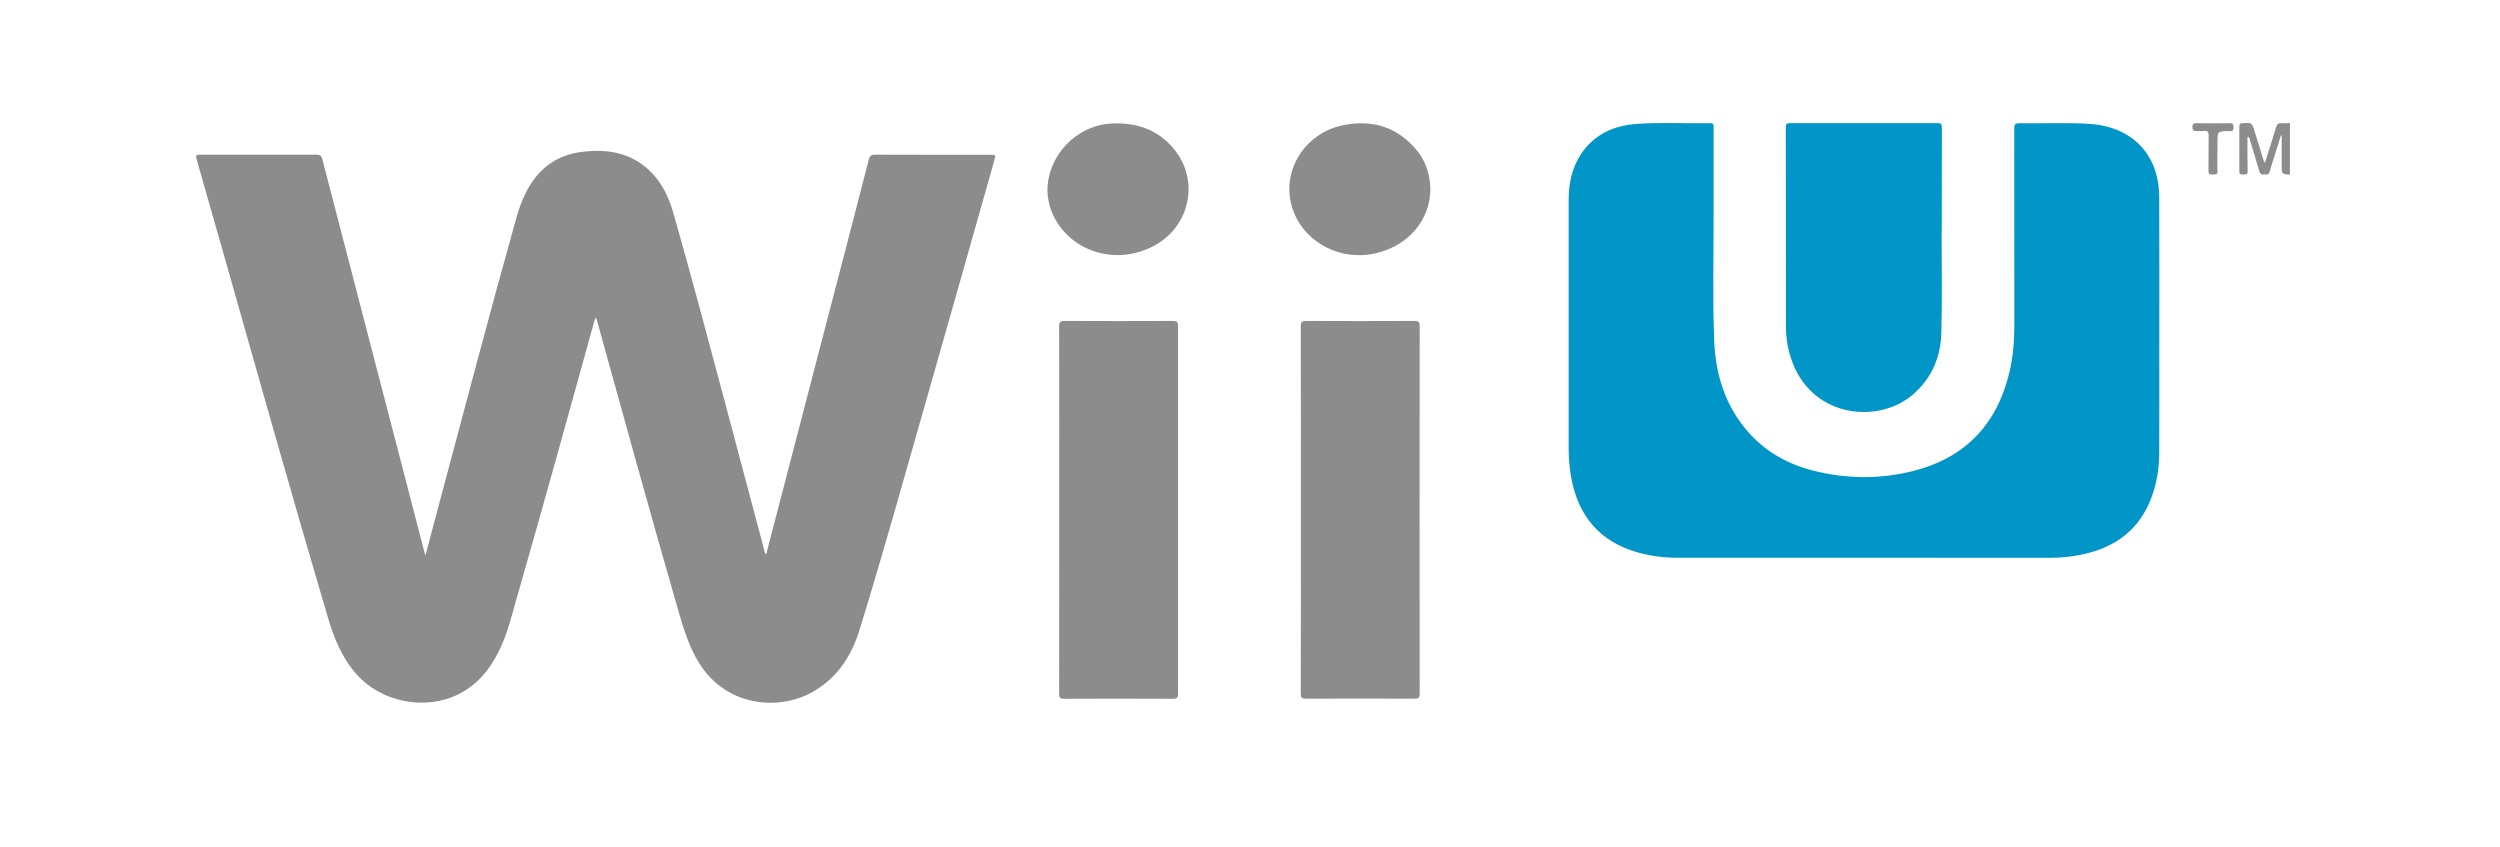
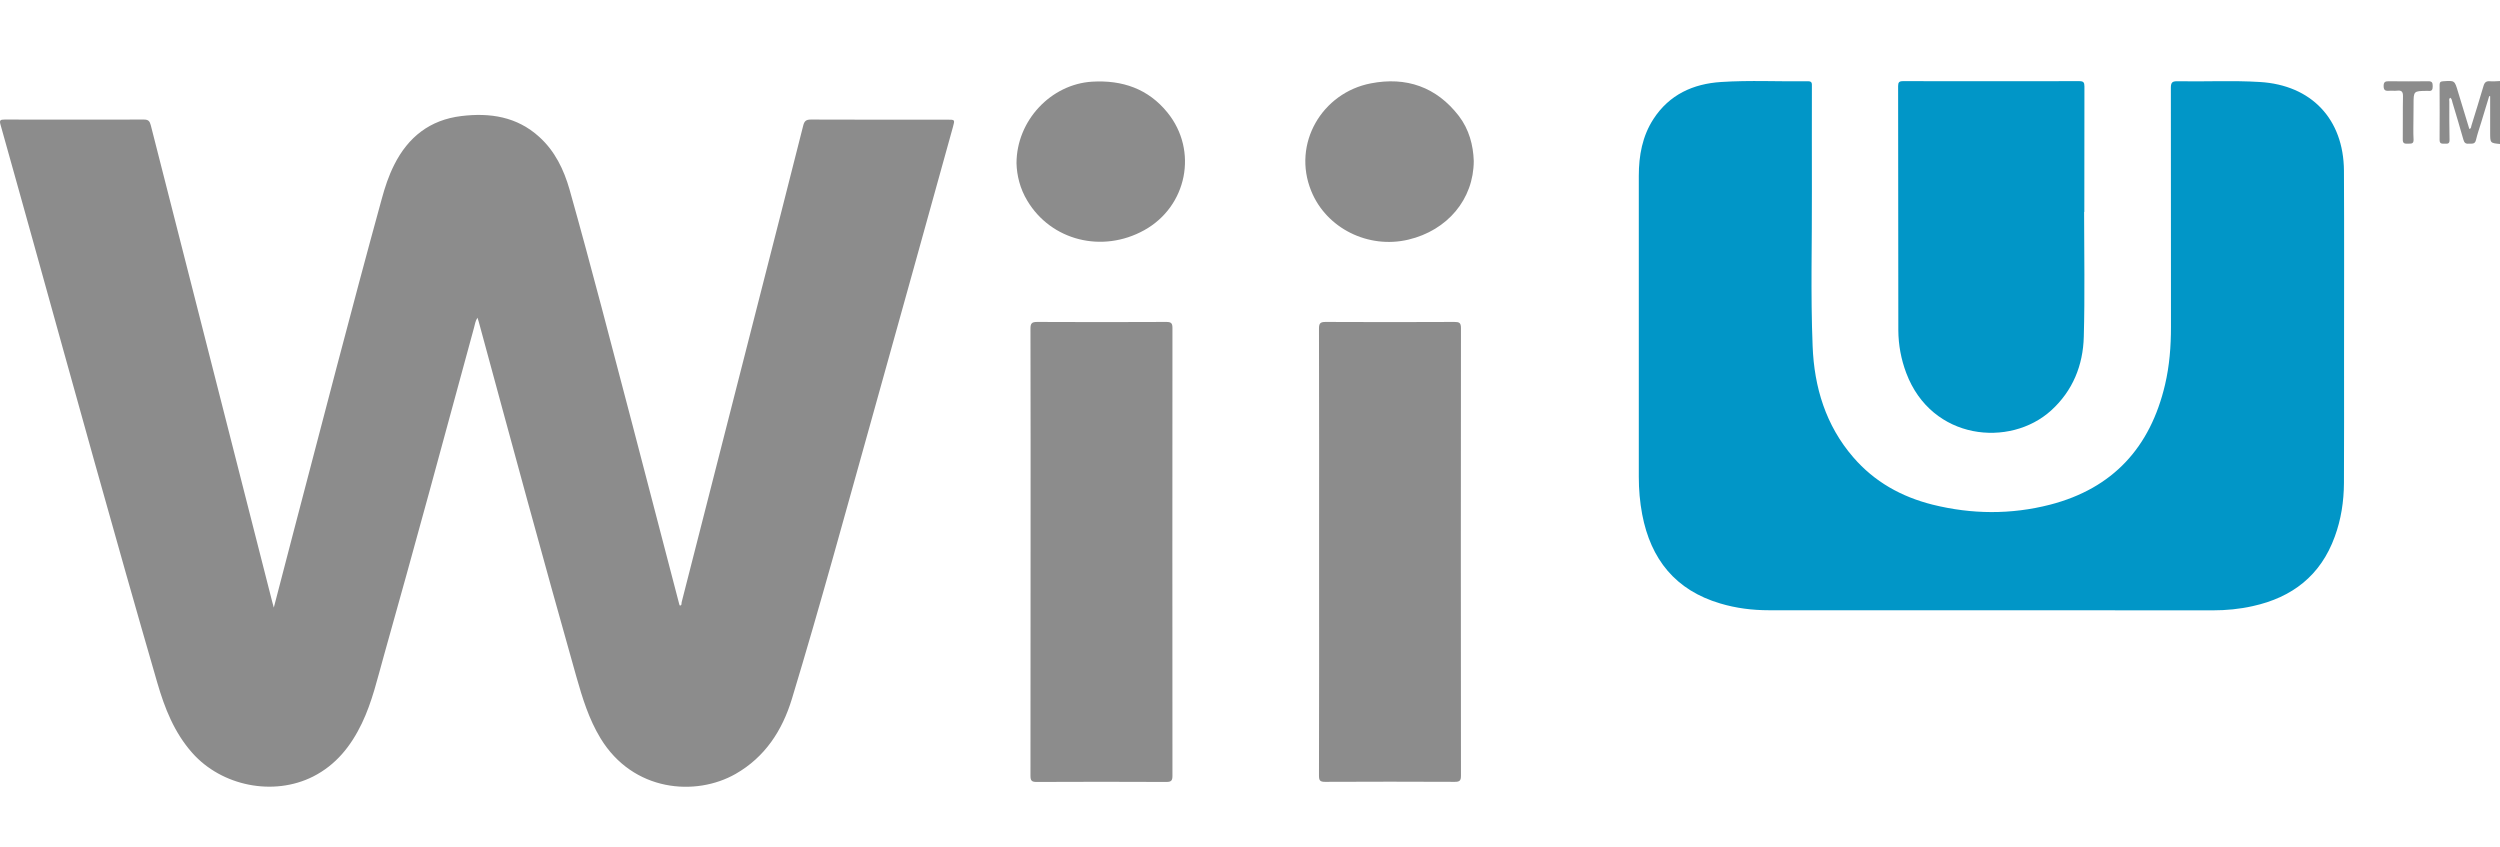
<svg xmlns="http://www.w3.org/2000/svg" version="1.1" id="Layer_1" x="0px" y="0px" width="2363px" height="800px" viewBox="0 0 2363 800" style="enable-background:new 0 0 2363 800;" xml:space="preserve">
-   <defs id="defs25" />
-   <g id="g20" transform="matrix(0.8375344,0,0,0.8214123,185.3348,53.38161)">
-     <path style="fill:#8c8c8c" d="m 2363,136.1 c -9.3,-0.9 -9.3,-0.9 -9.3,-10.7 0,-11.5 0,-23 0,-34.4 -0.3,-0.1 -0.6,-0.1 -0.9,-0.2 -2.5,8.3 -5.1,16.7 -7.6,25 -1.7,5.5 -3.6,10.9 -4.9,16.5 -1,4.4 -4.1,3.3 -6.9,3.5 -2.9,0.3 -4.2,-0.9 -5,-3.8 -3.3,-11.7 -6.8,-23.4 -10.3,-35 -0.5,-1.6 -0.5,-3.4 -2,-4.6 -1.7,0.9 -1,2.5 -1,3.7 0,12 -0.1,24 0.2,36 0.1,3.3 -1.2,3.9 -4,3.7 -2.4,-0.2 -5.4,0.9 -5.4,-3.5 0.1,-17.4 0.1,-34.8 0,-52.2 0,-2.5 1.1,-3.2 3.5,-3.3 10.8,-0.7 10.7,-0.8 13.8,9.6 3.5,11.8 7.2,23.6 10.8,35.5 1.9,-0.4 1.6,-2 2,-3.2 3.8,-12.5 7.8,-24.9 11.4,-37.4 1,-3.5 2.6,-4.8 6.2,-4.5 3.1,0.3 6.2,-0.1 9.4,-0.2 0,19.7 0,39.6 0,59.5 z" id="path2" />
-     <path style="fill:#8c8c8c" d="m 258.8,574.3 c 6.3,-24.2 12.2,-47 18.2,-69.9 27.7,-105.5 54.9,-211.1 83.8,-316.3 3,-11.1 6.6,-22 11.8,-32.3 13.2,-26.3 33.8,-42.5 63.4,-46.1 27.1,-3.3 52.6,0.5 73.7,19.7 14.8,13.4 23.2,30.8 28.6,49.6 20.9,74.2 40.1,148.8 59.7,223.3 14.8,56.4 29.4,112.8 44.1,169.1 0.1,0.3 0.3,0.6 0.5,1 2.1,-0.2 1.4,-2.1 1.7,-3.2 24,-93.9 47.9,-187.7 71.9,-281.6 14.4,-56.3 28.8,-112.6 43,-168.9 1.1,-4.3 2.7,-5.7 7.3,-5.7 43,0.2 86,0.1 129.1,0.1 7.1,0 7,0 5.1,7 -25.1,90.3 -50.1,180.7 -75.4,271 -25.2,89.9 -49.7,180.1 -76.8,269.5 -9.1,29.9 -25.4,55 -53.2,70.9 -37.7,21.5 -96.9,17 -127.7,-33.7 -11,-18.1 -17.1,-38 -22.8,-58.1 -31.6,-111.6 -61.9,-223.6 -92.3,-335.6 -0.3,-1.2 -0.7,-2.3 -1.2,-3.8 -2.1,3.2 -2.4,6.5 -3.3,9.6 -28.1,103.4 -56.1,206.8 -85.2,310 -6.1,21.6 -11,43.5 -20.8,63.9 -10.3,21.4 -24.4,39.2 -46.1,50.2 -37.5,18.9 -86.4,9 -114.2,-22.4 -17,-19.2 -26,-42.1 -33,-66.2 C 108.4,506.4 69.9,366.9 31.1,227.4 20.9,191 10.8,154.4 0.5,117.9 -0.7,113.7 0.2,113 4.3,113 c 43.9,0.1 87.8,0.1 131.7,0 4.2,0 5.5,1.5 6.5,5.3 31.2,122.7 62.5,245.4 93.8,368.1 7,27.5 14,54.9 21,82.4 0.3,1.4 0.7,2.7 1.5,5.5 z" id="path4" />
-     <path style="fill:#0196c7" d="m 1887.1,576.8 c -71.7,0 -143.5,0 -215.2,0 -15.5,0 -30.9,-1.9 -45.9,-6.4 -42.3,-12.5 -65.7,-41.7 -73.8,-84.2 -2.2,-11.7 -3.2,-23.5 -3.2,-35.3 0,-94.9 0,-189.8 0,-284.7 0,-19.1 3.3,-37.5 13.9,-53.8 15,-23 37.4,-33.2 63.9,-34.9 27.3,-1.8 54.7,-0.3 82,-0.7 4.2,-0.1 3.8,2.3 3.8,5 0,32.6 -0.1,65.1 0,97.7 0.2,49.3 -1.3,98.6 0.7,147.8 1.5,38.8 12.4,74.8 38.4,104.9 20,23.2 45.5,37.4 75,44.8 37,9.2 74.2,9.5 111.1,0 59.4,-15.4 94.7,-54.2 108.6,-113.4 4.2,-17.9 5.6,-36.1 5.6,-54.4 -0.1,-75.4 0,-150.8 -0.1,-226.2 0,-5.1 1.4,-6.3 6.3,-6.2 25.9,0.5 51.9,-0.9 77.8,0.7 48.7,2.9 79.2,35 79.5,83.9 0.3,59.7 0.1,119.5 0.1,179.2 0,38.7 0.1,77.3 -0.1,116 -0.1,17.3 -2.7,34.4 -8.7,50.7 -13.3,36.7 -40.2,57.4 -77.5,65.6 -12.4,2.8 -25.1,4 -37.8,4 -68.2,-0.1 -136.3,-0.1 -204.4,-0.1 z" id="path6" />
-     <path style="fill:#8c8c8c" d="m 974.1,521.1 c 0,-70.2 0.1,-140.3 -0.1,-210.5 0,-5 1.3,-6.3 6.3,-6.3 40.7,0.2 81.5,0.2 122.2,0 4.7,0 5.7,1.4 5.7,5.9 -0.1,141 -0.1,282.1 0,423.1 0,4.6 -1.2,5.8 -5.8,5.8 -40.9,-0.2 -81.8,-0.2 -122.7,0 -4.7,0 -5.7,-1.4 -5.7,-5.9 0.1,-70.7 0.1,-141.4 0.1,-212.1 z" id="path8" />
-     <path style="fill:#8c8c8c" d="m 1246.8,521.1 c 0,-70.2 0.1,-140.3 -0.1,-210.5 0,-5.1 1.3,-6.3 6.3,-6.3 40.6,0.2 81.1,0.2 121.7,0 4.5,0 6.2,0.7 6.2,5.8 -0.2,141 -0.1,282.1 0,423.1 0,4.6 -1.2,5.8 -5.8,5.8 -40.9,-0.2 -81.8,-0.2 -122.7,0 -4.8,0 -5.7,-1.4 -5.7,-5.9 0.2,-70.6 0.1,-141.3 0.1,-212 z" id="path10" />
-     <path style="fill:#0196c7" d="m 1969.9,200.3 c 0,39.3 0.8,78.7 -0.3,118 -0.7,27 -10.4,51.1 -30.9,69.7 -38.8,35.2 -112.9,28.3 -136.9,-35.4 -4.9,-13 -7.4,-26.5 -7.5,-40.3 -0.1,-77 -0.1,-153.9 -0.2,-230.9 0,-3.6 1,-4.7 4.6,-4.7 55.5,0.1 111.1,0.1 166.6,0 4,0 4.9,1.2 4.9,5 -0.1,39.5 -0.1,79 -0.1,118.6 0.1,0 -0.1,0 -0.2,0 z" id="path12" />
-     <path style="fill:#8c8c8c" d="m 960.8,154.3 c 0.1,-40.6 32.7,-74.7 71.4,-77.1 28.6,-1.7 53.1,6.7 71.3,29.2 29.2,36 18.5,88.8 -22,111.2 -39.7,22 -88,9.8 -110.5,-27.9 -6.9,-11.4 -9.9,-23.9 -10.2,-35.4 z" id="path14" />
-     <path style="fill:#8c8c8c" d="m 1393,152.1 c -0.1,36.2 -24.8,65.6 -61.8,74.4 -37.9,9 -77.5,-10.7 -91.8,-45.9 -18.3,-44.8 10.2,-92.9 56.3,-101.8 33.4,-6.5 62,3.3 83.2,30.8 9.7,12.7 13.6,27.6 14.1,42.5 z" id="path16" />
-     <path style="fill:#8c8c8c" d="m 2281.2,110.9 c 0,7 -0.3,13.9 0.1,20.9 0.2,4.7 -2.6,3.8 -5.4,4 -2.9,0.1 -4.9,0 -4.8,-4 0.2,-13.6 -0.1,-27.2 0.2,-40.7 0.1,-4.5 -1.4,-5.9 -5.6,-5.4 -2.4,0.3 -4.9,-0.1 -7.3,0.1 -3.4,0.2 -5.4,-0.1 -5.4,-4.5 0,-4.5 2.2,-4.5 5.5,-4.5 12.2,0.1 24.4,0.2 36.6,0 3.6,-0.1 4.3,1.3 4.3,4.6 0,3.3 -0.7,5 -4.3,4.5 -0.3,-0.1 -0.7,0 -1,0 -12.8,0.1 -12.8,0.1 -12.8,12.7 -0.1,4 -0.1,8.1 -0.1,12.3 z" id="path18" />
+   <g>
+     <path style="fill:#8C8C8C;" d="M2363,136.1c-9.3-0.9-9.3-0.9-9.3-10.7c0-11.5,0-23,0-34.4c-0.3-0.1-0.6-0.1-0.9-0.2   c-2.5,8.3-5.1,16.7-7.6,25c-1.7,5.5-3.6,10.9-4.9,16.5c-1,4.4-4.1,3.3-6.9,3.5c-2.9,0.3-4.2-0.9-5-3.8c-3.3-11.7-6.8-23.4-10.3-35   c-0.5-1.6-0.5-3.4-2-4.6c-1.7,0.9-1,2.5-1,3.7c0,12-0.1,24,0.2,36c0.1,3.3-1.2,3.9-4,3.7c-2.4-0.2-5.4,0.9-5.4-3.5   c0.1-17.4,0.1-34.8,0-52.2c0-2.5,1.1-3.2,3.5-3.3c10.8-0.7,10.7-0.8,13.8,9.6c3.5,11.8,7.2,23.6,10.8,35.5c1.9-0.4,1.6-2,2-3.2   c3.8-12.5,7.8-24.9,11.4-37.4c1-3.5,2.6-4.8,6.2-4.5c3.1,0.3,6.2-0.1,9.4-0.2C2363,96.3,2363,116.2,2363,136.1z" />
+     <path style="fill:#8C8C8C;" d="M258.8,574.3c6.3-24.2,12.2-47,18.2-69.9c27.7-105.5,54.9-211.1,83.8-316.3c3-11.1,6.6-22,11.8-32.3   c13.2-26.3,33.8-42.5,63.4-46.1c27.1-3.3,52.6,0.5,73.7,19.7c14.8,13.4,23.2,30.8,28.6,49.6c20.9,74.2,40.1,148.8,59.7,223.3   c14.8,56.4,29.4,112.8,44.1,169.1c0.1,0.3,0.3,0.6,0.5,1c2.1-0.2,1.4-2.1,1.7-3.2c24-93.9,47.9-187.7,71.9-281.6   c14.4-56.3,28.8-112.6,43-168.9c1.1-4.3,2.7-5.7,7.3-5.7c43,0.2,86,0.1,129.1,0.1c7.1,0,7,0,5.1,7c-25.1,90.3-50.1,180.7-75.4,271   c-25.2,89.9-49.7,180.1-76.8,269.5c-9.1,29.9-25.4,55-53.2,70.9c-37.7,21.5-96.9,17-127.7-33.7c-11-18.1-17.1-38-22.8-58.1   c-31.6-111.6-61.9-223.6-92.3-335.6c-0.3-1.2-0.7-2.3-1.2-3.8c-2.1,3.2-2.4,6.5-3.3,9.6c-28.1,103.4-56.1,206.8-85.2,310   c-6.1,21.6-11,43.5-20.8,63.9c-10.3,21.4-24.4,39.2-46.1,50.2c-37.5,18.9-86.4,9-114.2-22.4c-17-19.2-26-42.1-33-66.2   c-40.3-139-78.8-278.5-117.6-418C20.9,191,10.8,154.4,0.5,117.9c-1.2-4.2-0.3-4.9,3.8-4.9c43.9,0.1,87.8,0.1,131.7,0   c4.2,0,5.5,1.5,6.5,5.3c31.2,122.7,62.5,245.4,93.8,368.1c7,27.5,14,54.9,21,82.4C257.6,570.2,258,571.5,258.8,574.3z" />
+     <path style="fill:#0196C7;" d="M1887.1,576.8c-71.7,0-143.5,0-215.2,0c-15.5,0-30.9-1.9-45.9-6.4c-42.3-12.5-65.7-41.7-73.8-84.2   c-2.2-11.7-3.2-23.5-3.2-35.3c0-94.9,0-189.8,0-284.7c0-19.1,3.3-37.5,13.9-53.8c15-23,37.4-33.2,63.9-34.9   c27.3-1.8,54.7-0.3,82-0.7c4.2-0.1,3.8,2.3,3.8,5c0,32.6-0.1,65.1,0,97.7c0.2,49.3-1.3,98.6,0.7,147.8   c1.5,38.8,12.4,74.8,38.4,104.9c20,23.2,45.5,37.4,75,44.8c37,9.2,74.2,9.5,111.1,0c59.4-15.4,94.7-54.2,108.6-113.4   c4.2-17.9,5.6-36.1,5.6-54.4c-0.1-75.4,0-150.8-0.1-226.2c0-5.1,1.4-6.3,6.3-6.2c25.9,0.5,51.9-0.9,77.8,0.7   c48.7,2.9,79.2,35,79.5,83.9c0.3,59.7,0.1,119.5,0.1,179.2c0,38.7,0.1,77.3-0.1,116c-0.1,17.3-2.7,34.4-8.7,50.7   c-13.3,36.7-40.2,57.4-77.5,65.6c-12.4,2.8-25.1,4-37.8,4C2023.3,576.8,1955.2,576.8,1887.1,576.8z" />
+     <path style="fill:#8C8C8C;" d="M974.1,521.1c0-70.2,0.1-140.3-0.1-210.5c0-5,1.3-6.3,6.3-6.3c40.7,0.2,81.5,0.2,122.2,0   c4.7,0,5.7,1.4,5.7,5.9c-0.1,141-0.1,282.1,0,423.1c0,4.6-1.2,5.8-5.8,5.8c-40.9-0.2-81.8-0.2-122.7,0c-4.7,0-5.7-1.4-5.7-5.9   C974.1,662.5,974.1,591.8,974.1,521.1z" />
+     <path style="fill:#8C8C8C;" d="M1246.8,521.1c0-70.2,0.1-140.3-0.1-210.5c0-5.1,1.3-6.3,6.3-6.3c40.6,0.2,81.1,0.2,121.7,0   c4.5,0,6.2,0.7,6.2,5.8c-0.2,141-0.1,282.1,0,423.1c0,4.6-1.2,5.8-5.8,5.8c-40.9-0.2-81.8-0.2-122.7,0c-4.8,0-5.7-1.4-5.7-5.9   C1246.9,662.5,1246.8,591.8,1246.8,521.1z" />
+     <path style="fill:#0196C7;" d="M1969.9,200.3c0,39.3,0.8,78.7-0.3,118c-0.7,27-10.4,51.1-30.9,69.7   c-38.8,35.2-112.9,28.3-136.9-35.4c-4.9-13-7.4-26.5-7.5-40.3c-0.1-77-0.1-153.9-0.2-230.9c0-3.6,1-4.7,4.6-4.7   c55.5,0.1,111.1,0.1,166.6,0c4,0,4.9,1.2,4.9,5c-0.1,39.5-0.1,79-0.1,118.6C1970.2,200.3,1970,200.3,1969.9,200.3z" />
+     <path style="fill:#8C8C8C;" d="M960.8,154.3c0.1-40.6,32.7-74.7,71.4-77.1c28.6-1.7,53.1,6.7,71.3,29.2c29.2,36,18.5,88.8-22,111.2   c-39.7,22-88,9.8-110.5-27.9C964.1,178.3,961.1,165.8,960.8,154.3z" />
+     <path style="fill:#8C8C8C;" d="M1393,152.1c-0.1,36.2-24.8,65.6-61.8,74.4c-37.9,9-77.5-10.7-91.8-45.9   c-18.3-44.8,10.2-92.9,56.3-101.8c33.4-6.5,62,3.3,83.2,30.8C1388.6,122.3,1392.5,137.2,1393,152.1z" />
+     <path style="fill:#8C8C8C;" d="M2281.2,110.9c0,7-0.3,13.9,0.1,20.9c0.2,4.7-2.6,3.8-5.4,4c-2.9,0.1-4.9,0-4.8-4   c0.2-13.6-0.1-27.2,0.2-40.7c0.1-4.5-1.4-5.9-5.6-5.4c-2.4,0.3-4.9-0.1-7.3,0.1c-3.4,0.2-5.4-0.1-5.4-4.5c0-4.5,2.2-4.5,5.5-4.5   c12.2,0.1,24.4,0.2,36.6,0c3.6-0.1,4.3,1.3,4.3,4.6c0,3.3-0.7,5-4.3,4.5c-0.3-0.1-0.7,0-1,0c-12.8,0.1-12.8,0.1-12.8,12.7   C2281.2,102.6,2281.2,106.7,2281.2,110.9z" />
  </g>
</svg>
